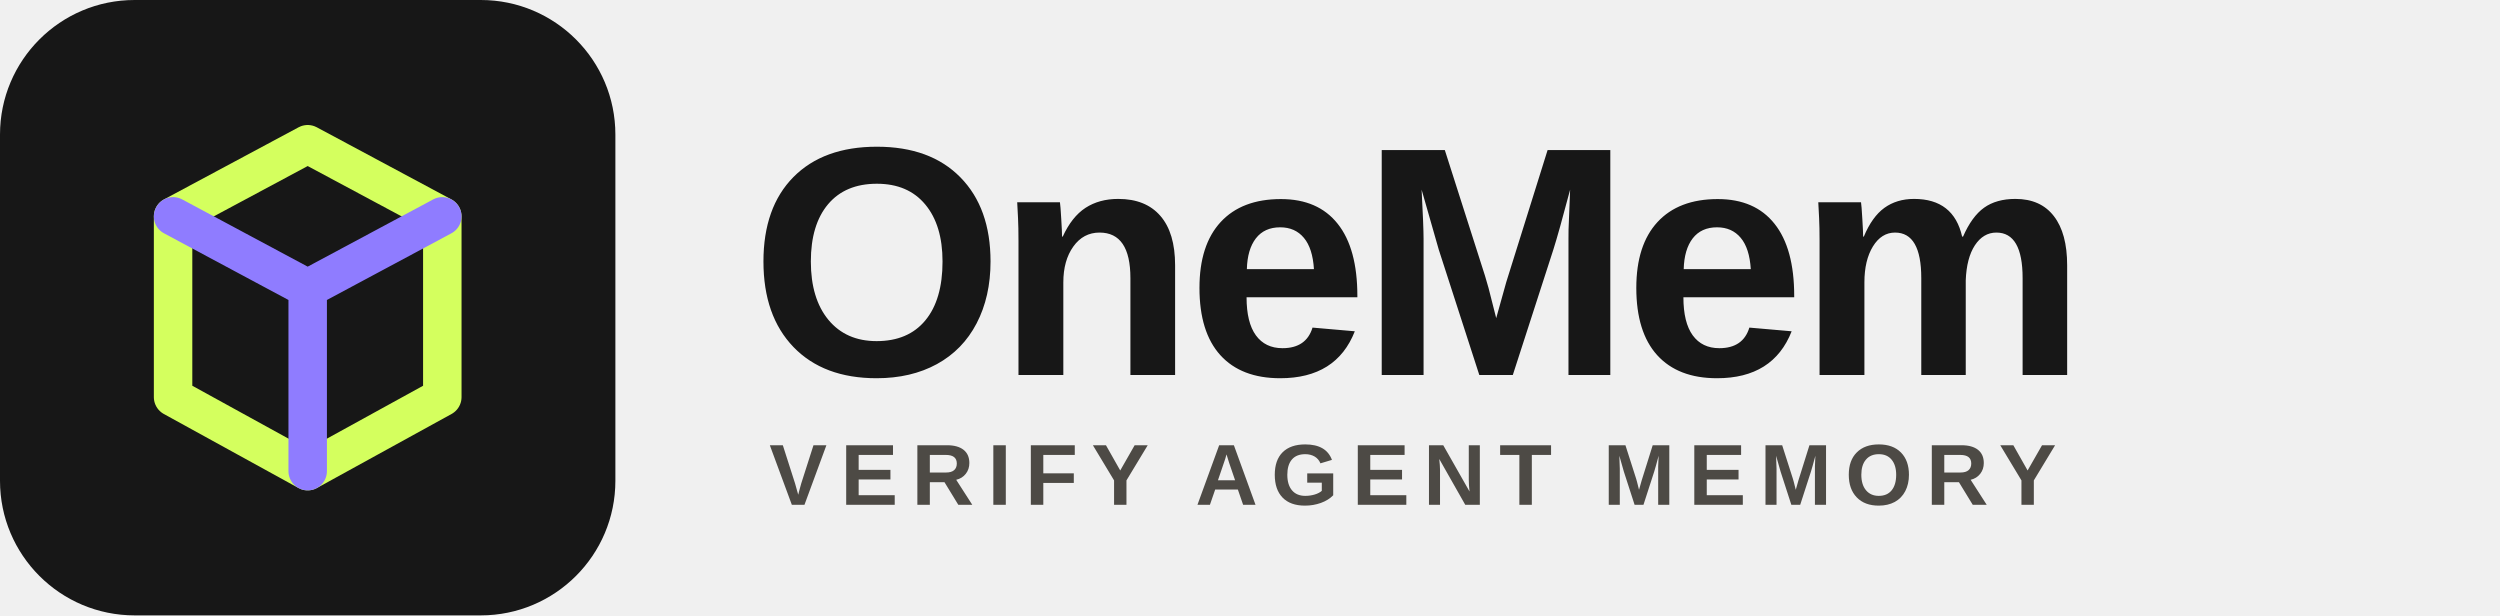
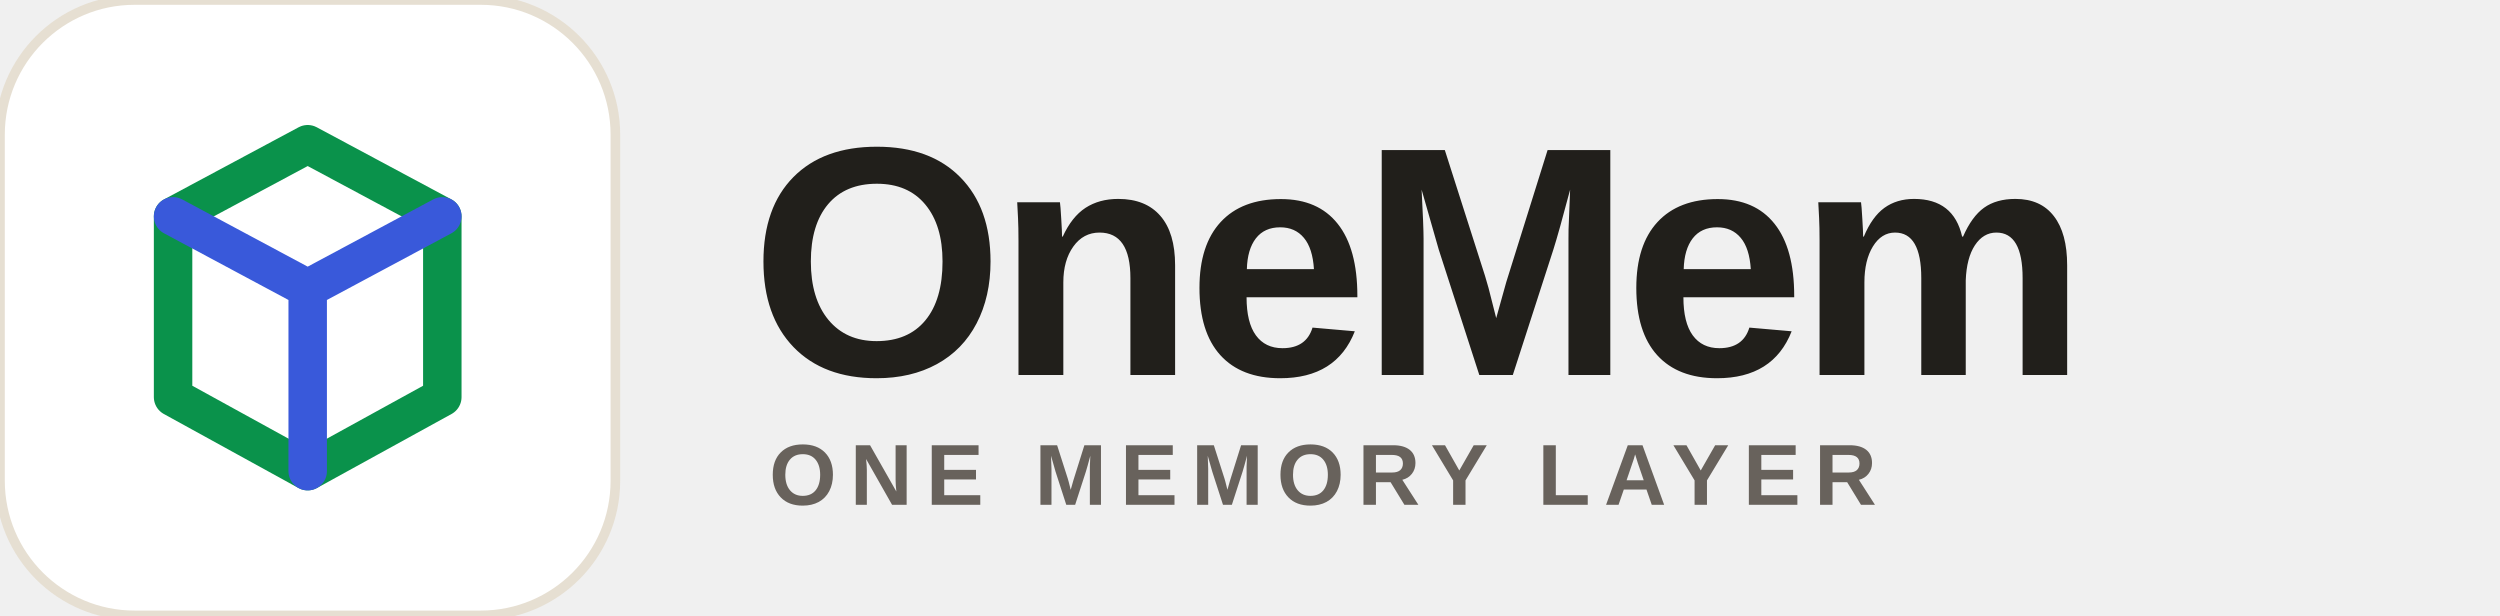
<svg xmlns="http://www.w3.org/2000/svg" width="520" height="128" viewBox="0 0 520 128" role="img" aria-labelledby="title desc">
-   <rect x="0" y="0" width="128" height="128" rx="28" fill="#171717" />
-   <path d="M36 45 64 30l28 15v37.6L64 98 36 82.6z" fill="none" stroke="#d4ff5e" stroke-width="8" stroke-linejoin="round" />
-   <path d="M36 45 64 60l28-15M64 60v38" fill="none" stroke="#8f7cff" stroke-width="8" stroke-linecap="round" stroke-linejoin="round" />
-   <text x="156" y="78" fill="#171717" font-family="Bricolage Grotesque, Hanken Grotesk, Arial, sans-serif" font-size="68" font-weight="800" letter-spacing="-1.8">OneMem</text>
-   <text x="160" y="105" fill="#4d4a45" font-family="Hanken Grotesk, Arial, sans-serif" font-size="18" font-weight="700" letter-spacing="2.8">VERIFY AGENT MEMORY</text>
+   <rect x="0" y="0" width="128" height="128" rx="28" fill="#ffffff" stroke="#e6dfd2" stroke-width="2" />
+   <path d="M36 45 64 30l28 15v37.6L64 98 36 82.6z" fill="none" stroke="#0a924b" stroke-width="8" stroke-linejoin="round" />
+   <path d="M36 45 64 60l28-15M64 60v38" fill="none" stroke="#3959da" stroke-width="8" stroke-linecap="round" stroke-linejoin="round" />
+   <text x="156" y="78" fill="#211f1b" font-family="Bricolage Grotesque, Hanken Grotesk, Arial, sans-serif" font-size="68" font-weight="800" letter-spacing="-1.8">OneMem</text>
+   <text x="160" y="105" fill="#68625c" font-family="Hanken Grotesk, Arial, sans-serif" font-size="18" font-weight="700" letter-spacing="2.8">ONE MEMORY LAYER</text>
</svg>
